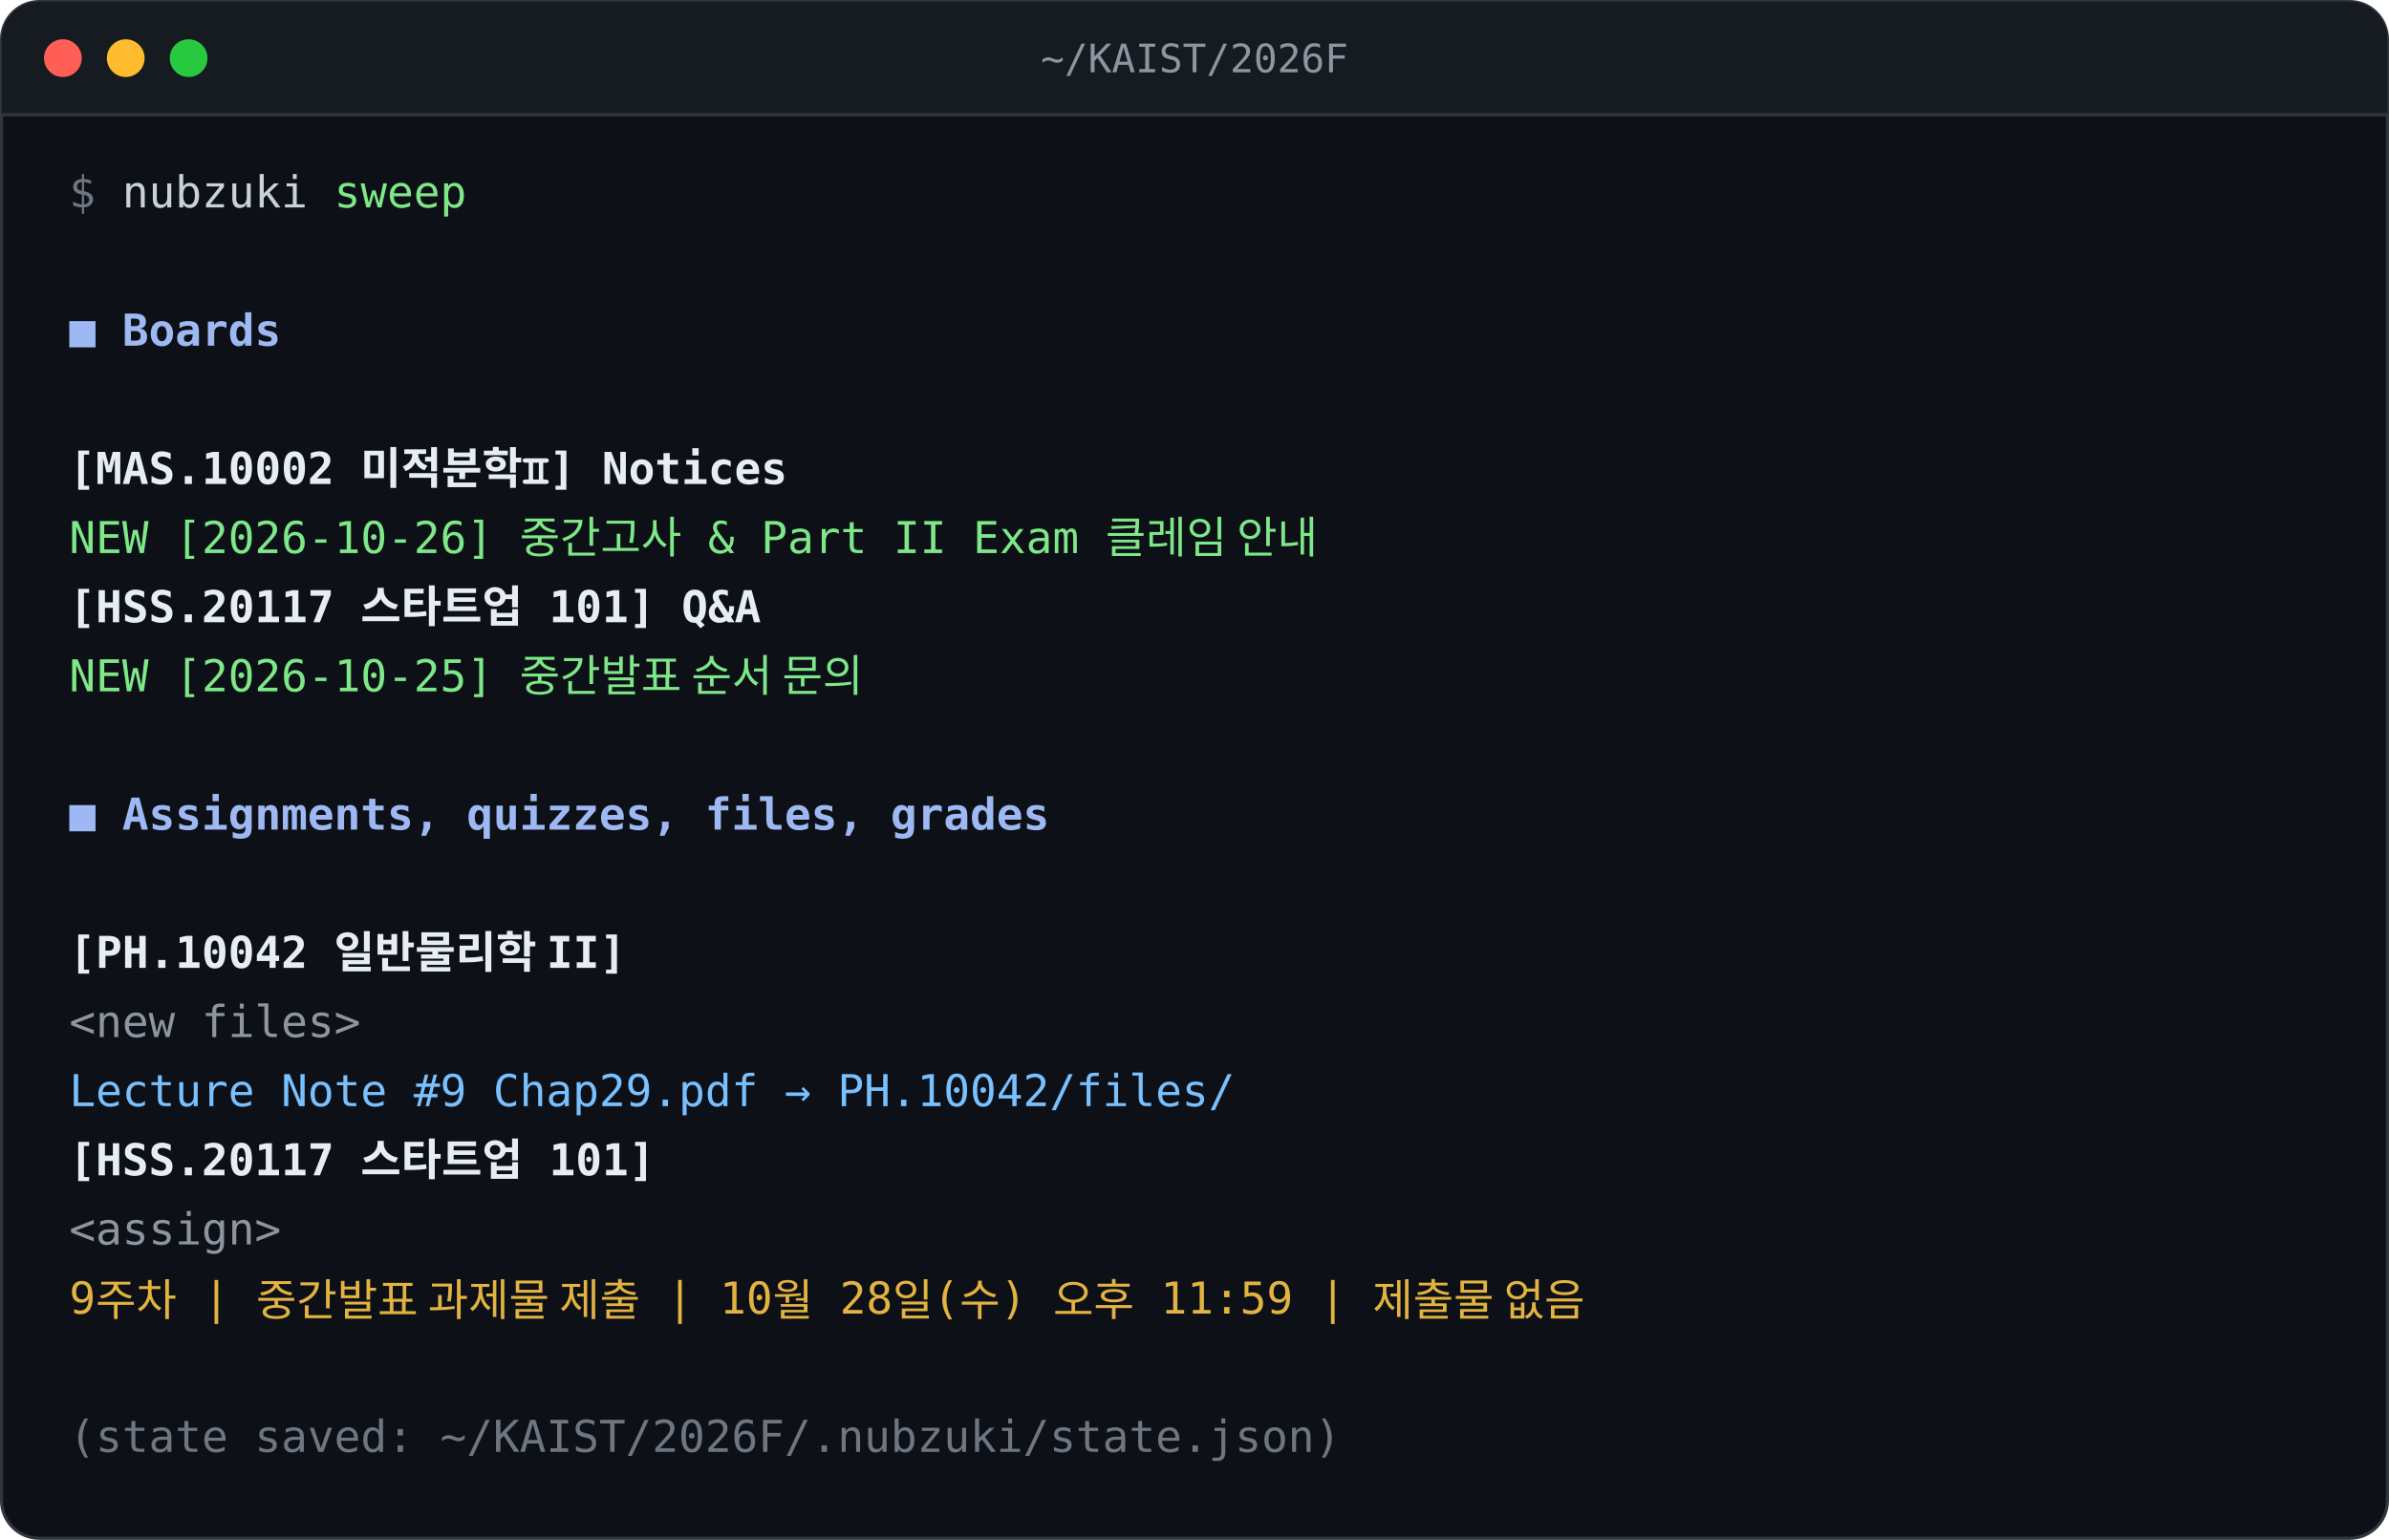
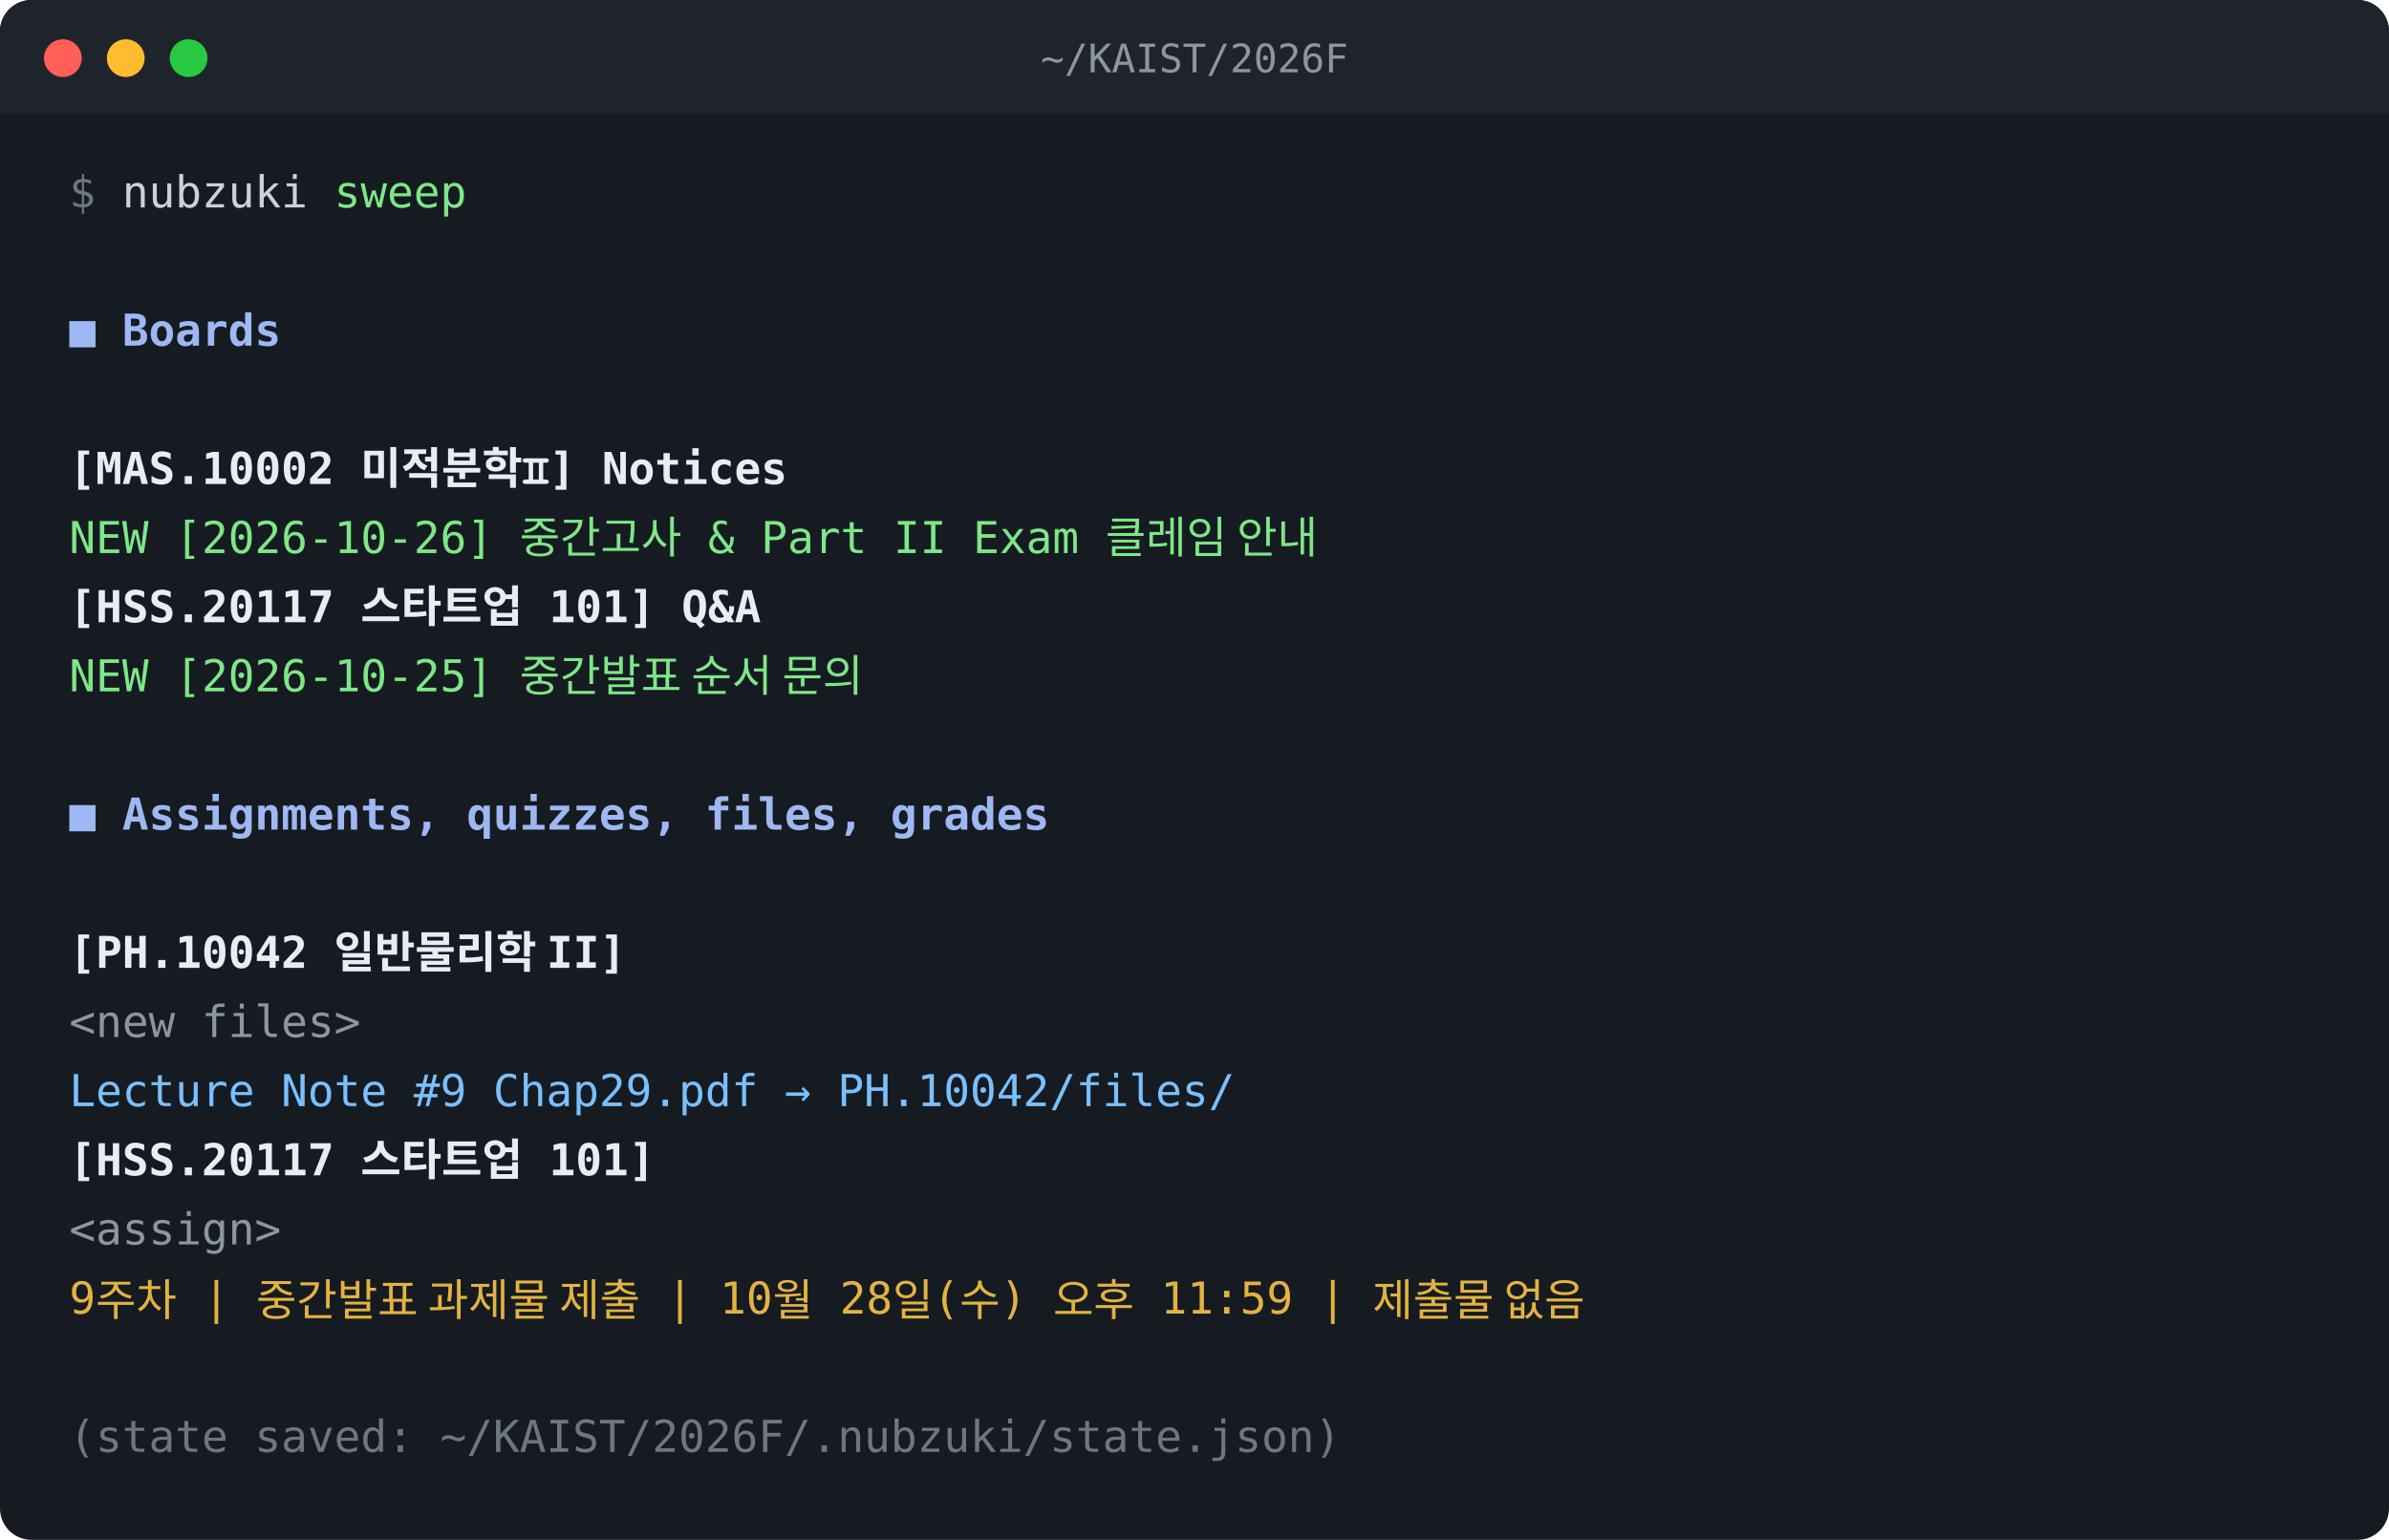
<svg xmlns="http://www.w3.org/2000/svg" viewBox="0 0 760 490" width="760" height="490" role="img" aria-label="nubzuki sweep output in a terminal">
  <style>
text{font-family:ui-monospace, SFMono-Regular, Menlo, Consolas, 'D2Coding', monospace;font-size:14px;fill:#C9D1D9;white-space:pre}
.t-h{fill:#9DB8F2;font-weight:700} .t-c{fill:#E6EDF3;font-weight:600} .t-n{fill:#7EE787}
.t-t{fill:#8D96A0} .t-f{fill:#79C0FF} .t-a{fill:#E3B341} .t-m{fill:#6E7681}
.t-ps{fill:#6E7681} .t-cmd{fill:#7EE787} .wtitle{fill:#8D96A0;font-size:12.5px}
</style>
-   <rect x="0.5" y="0.5" width="759" height="489" rx="12" fill="#0D1117" stroke="#30363D" />
-   <path d="M0.5 12.5 A12 12 0 0 1 12.5 0.5 H747.5 A12 12 0 0 1 759.5 12.5 V36.5 H0.5 Z" fill="#161B22" />
-   <line x1="0" y1="36.5" x2="760" y2="36.5" stroke="#30363D" />
+   <rect x="0" y="0" width="760" height="490" rx="10" fill="#161B22" />
+   <path d="M0 10 A10 10 0 0 1 10 0 H750 A10 10 0 0 1 760 10 V36 H0 Z" fill="#1F242C" />
  <circle cx="20" cy="18.5" r="6" fill="#FF5F57" />
  <circle cx="40" cy="18.5" r="6" fill="#FEBC2E" />
  <circle cx="60" cy="18.5" r="6" fill="#28C840" />
  <text x="380" y="23" text-anchor="middle" class="wtitle">~/KAIST/2026F</text>
  <text x="22" y="66" class="t-p">
    <tspan class="t-ps">$</tspan> nubzuki <tspan class="t-cmd">sweep</tspan>
  </text>
  <text x="22" y="110" class="t-h">■ Boards</text>
  <text x="22" y="154" class="t-c">[MAS.10002 미적분학Ⅱ] Notices</text>
  <text x="22" y="176" class="t-n">   NEW [2026-10-26]  중간고사 &amp; Part II Exam 클레임 안내</text>
  <text x="22" y="198" class="t-c">[HSS.20117 스타트업 101] Q&amp;A</text>
  <text x="22" y="220" class="t-n">   NEW [2026-10-25]  중간발표 순서 문의</text>
  <text x="22" y="264" class="t-h">■ Assignments, quizzes, files, grades</text>
  <text x="22" y="308" class="t-c">[PH.10042 일반물리학 II]</text>
  <text x="22" y="330" class="t-t">  &lt;new files&gt;</text>
  <text x="22" y="352" class="t-f">    Lecture Note #9 Chap29.pdf  → PH.10042/files/</text>
  <text x="22" y="374" class="t-c">[HSS.20117 스타트업 101]</text>
  <text x="22" y="396" class="t-t">  &lt;assign&gt;</text>
  <text x="22" y="418" class="t-a">    9주차 | 중간발표 과제물 제출 | 10월 28일(수) 오후 11:59 | 제출물 없음</text>
  <text x="22" y="462" class="t-m">(state saved: ~/KAIST/2026F/.nubzuki/state.json)</text>
</svg>
